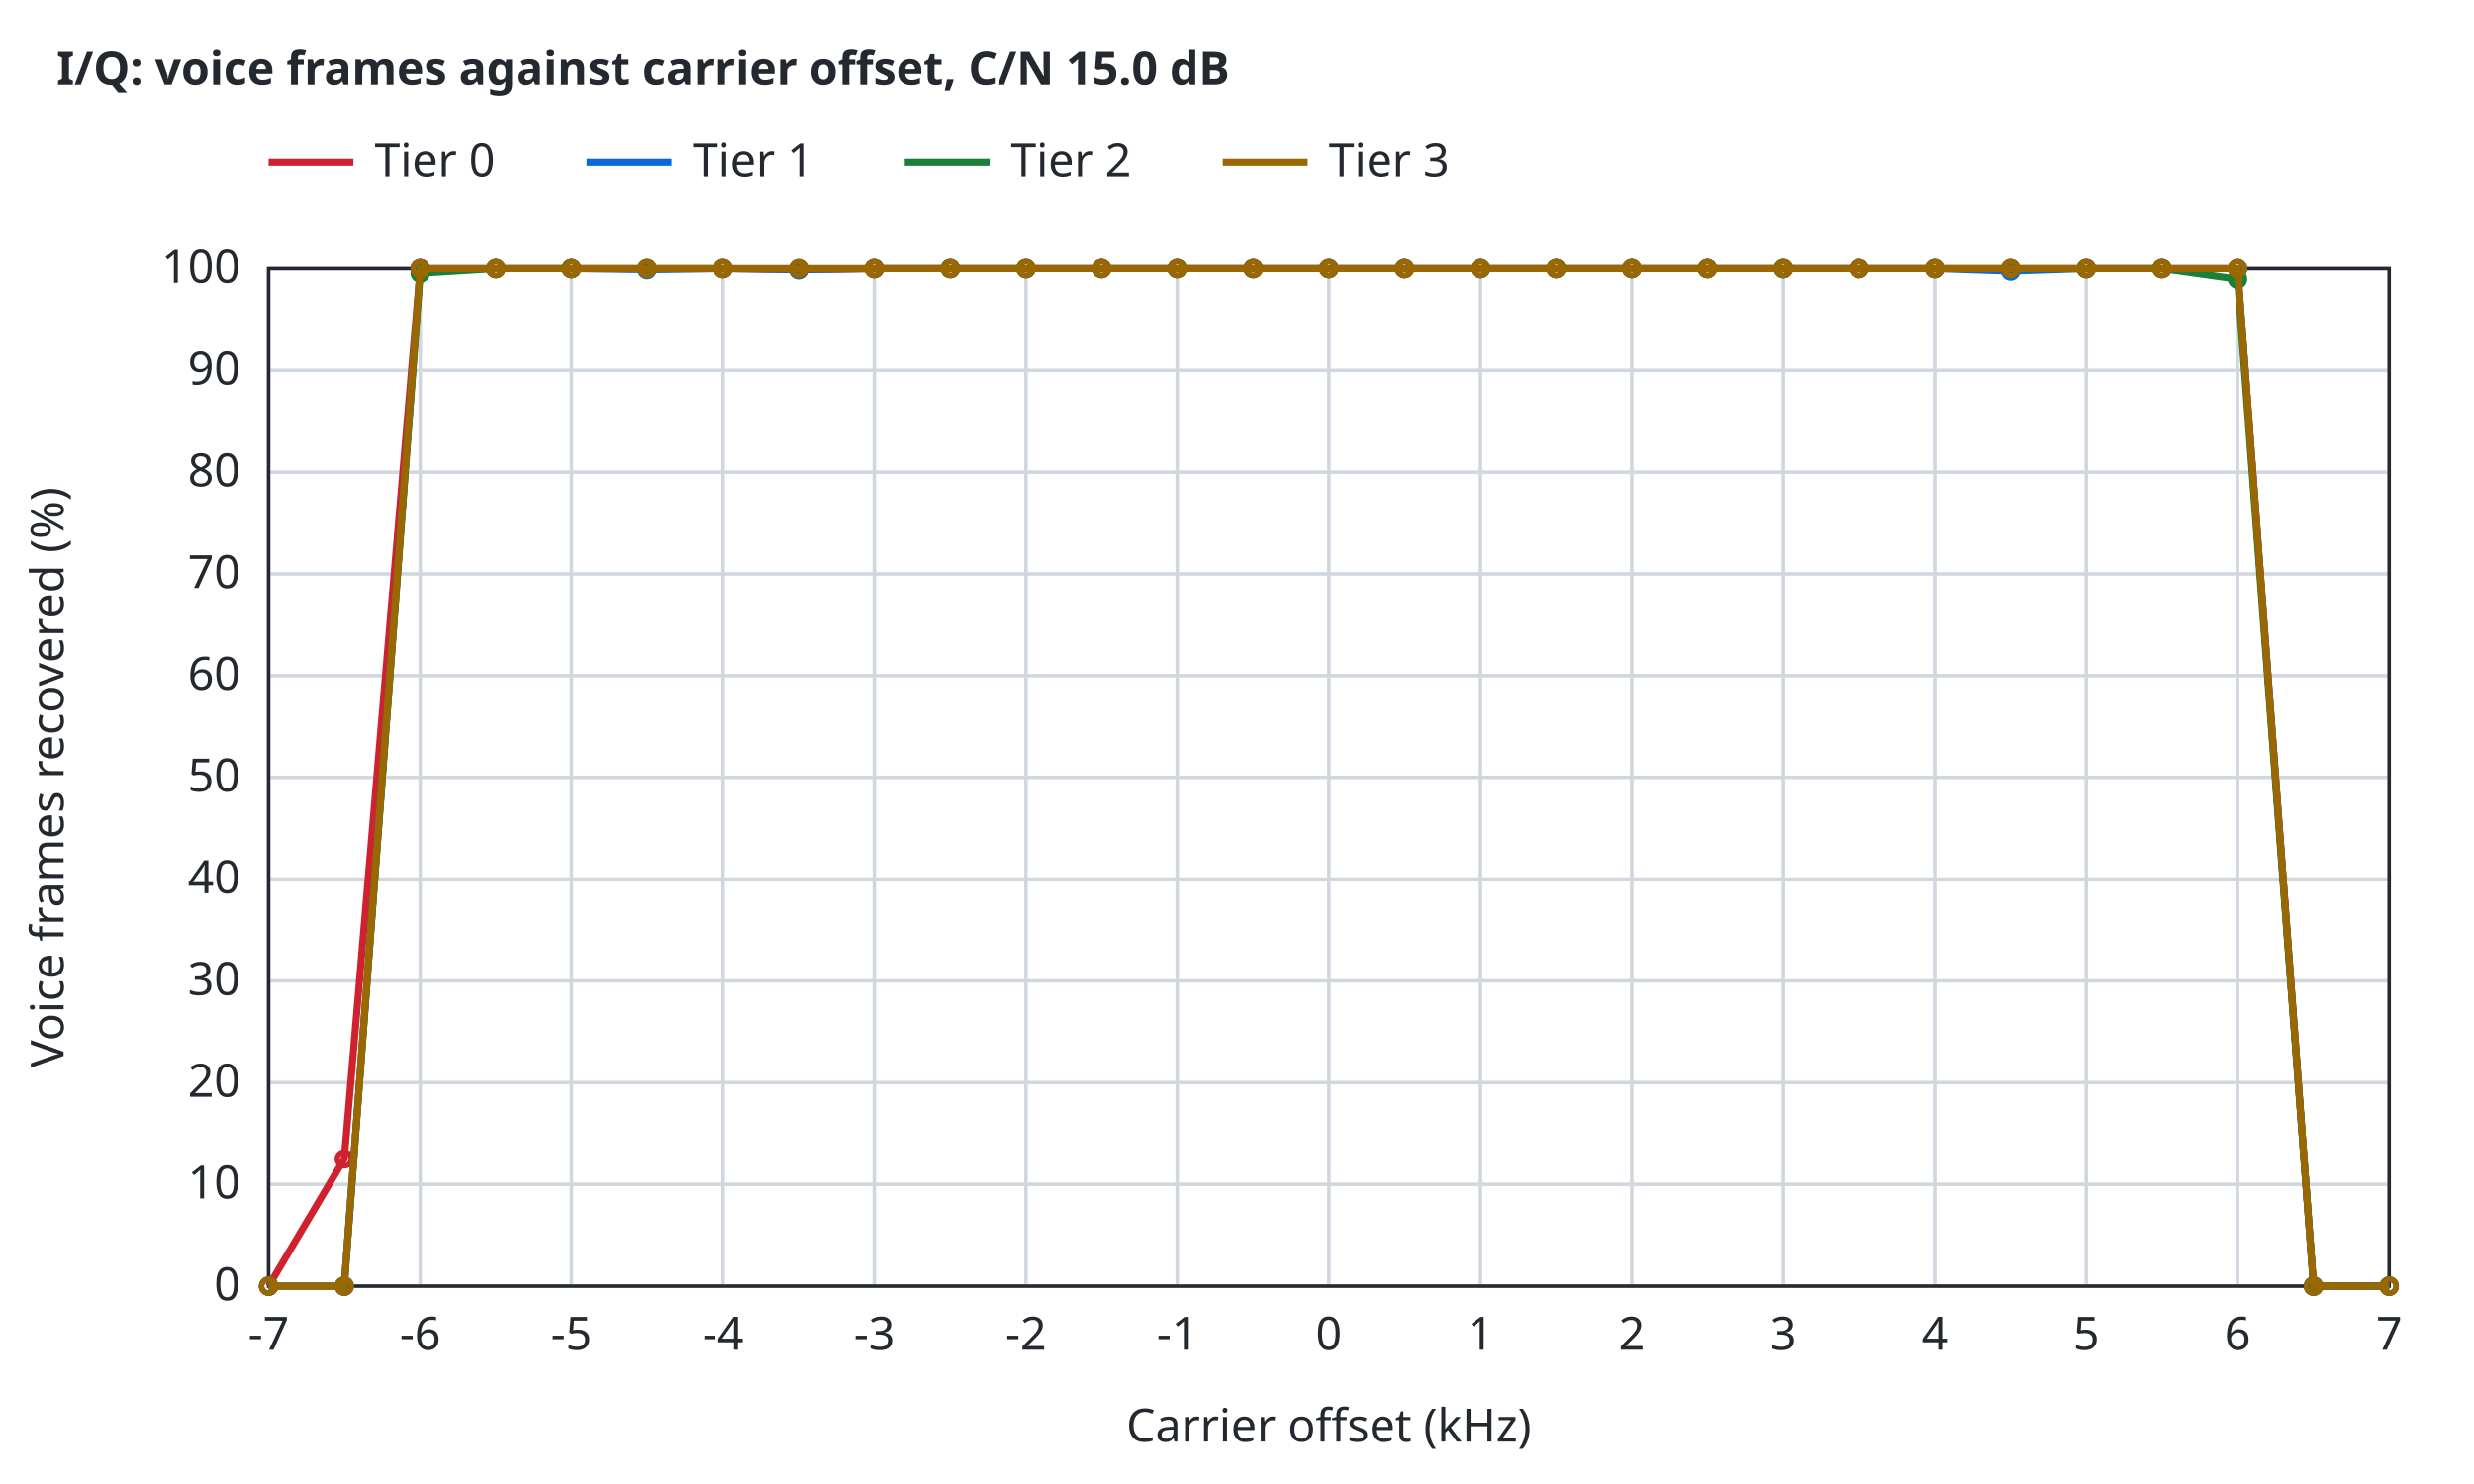
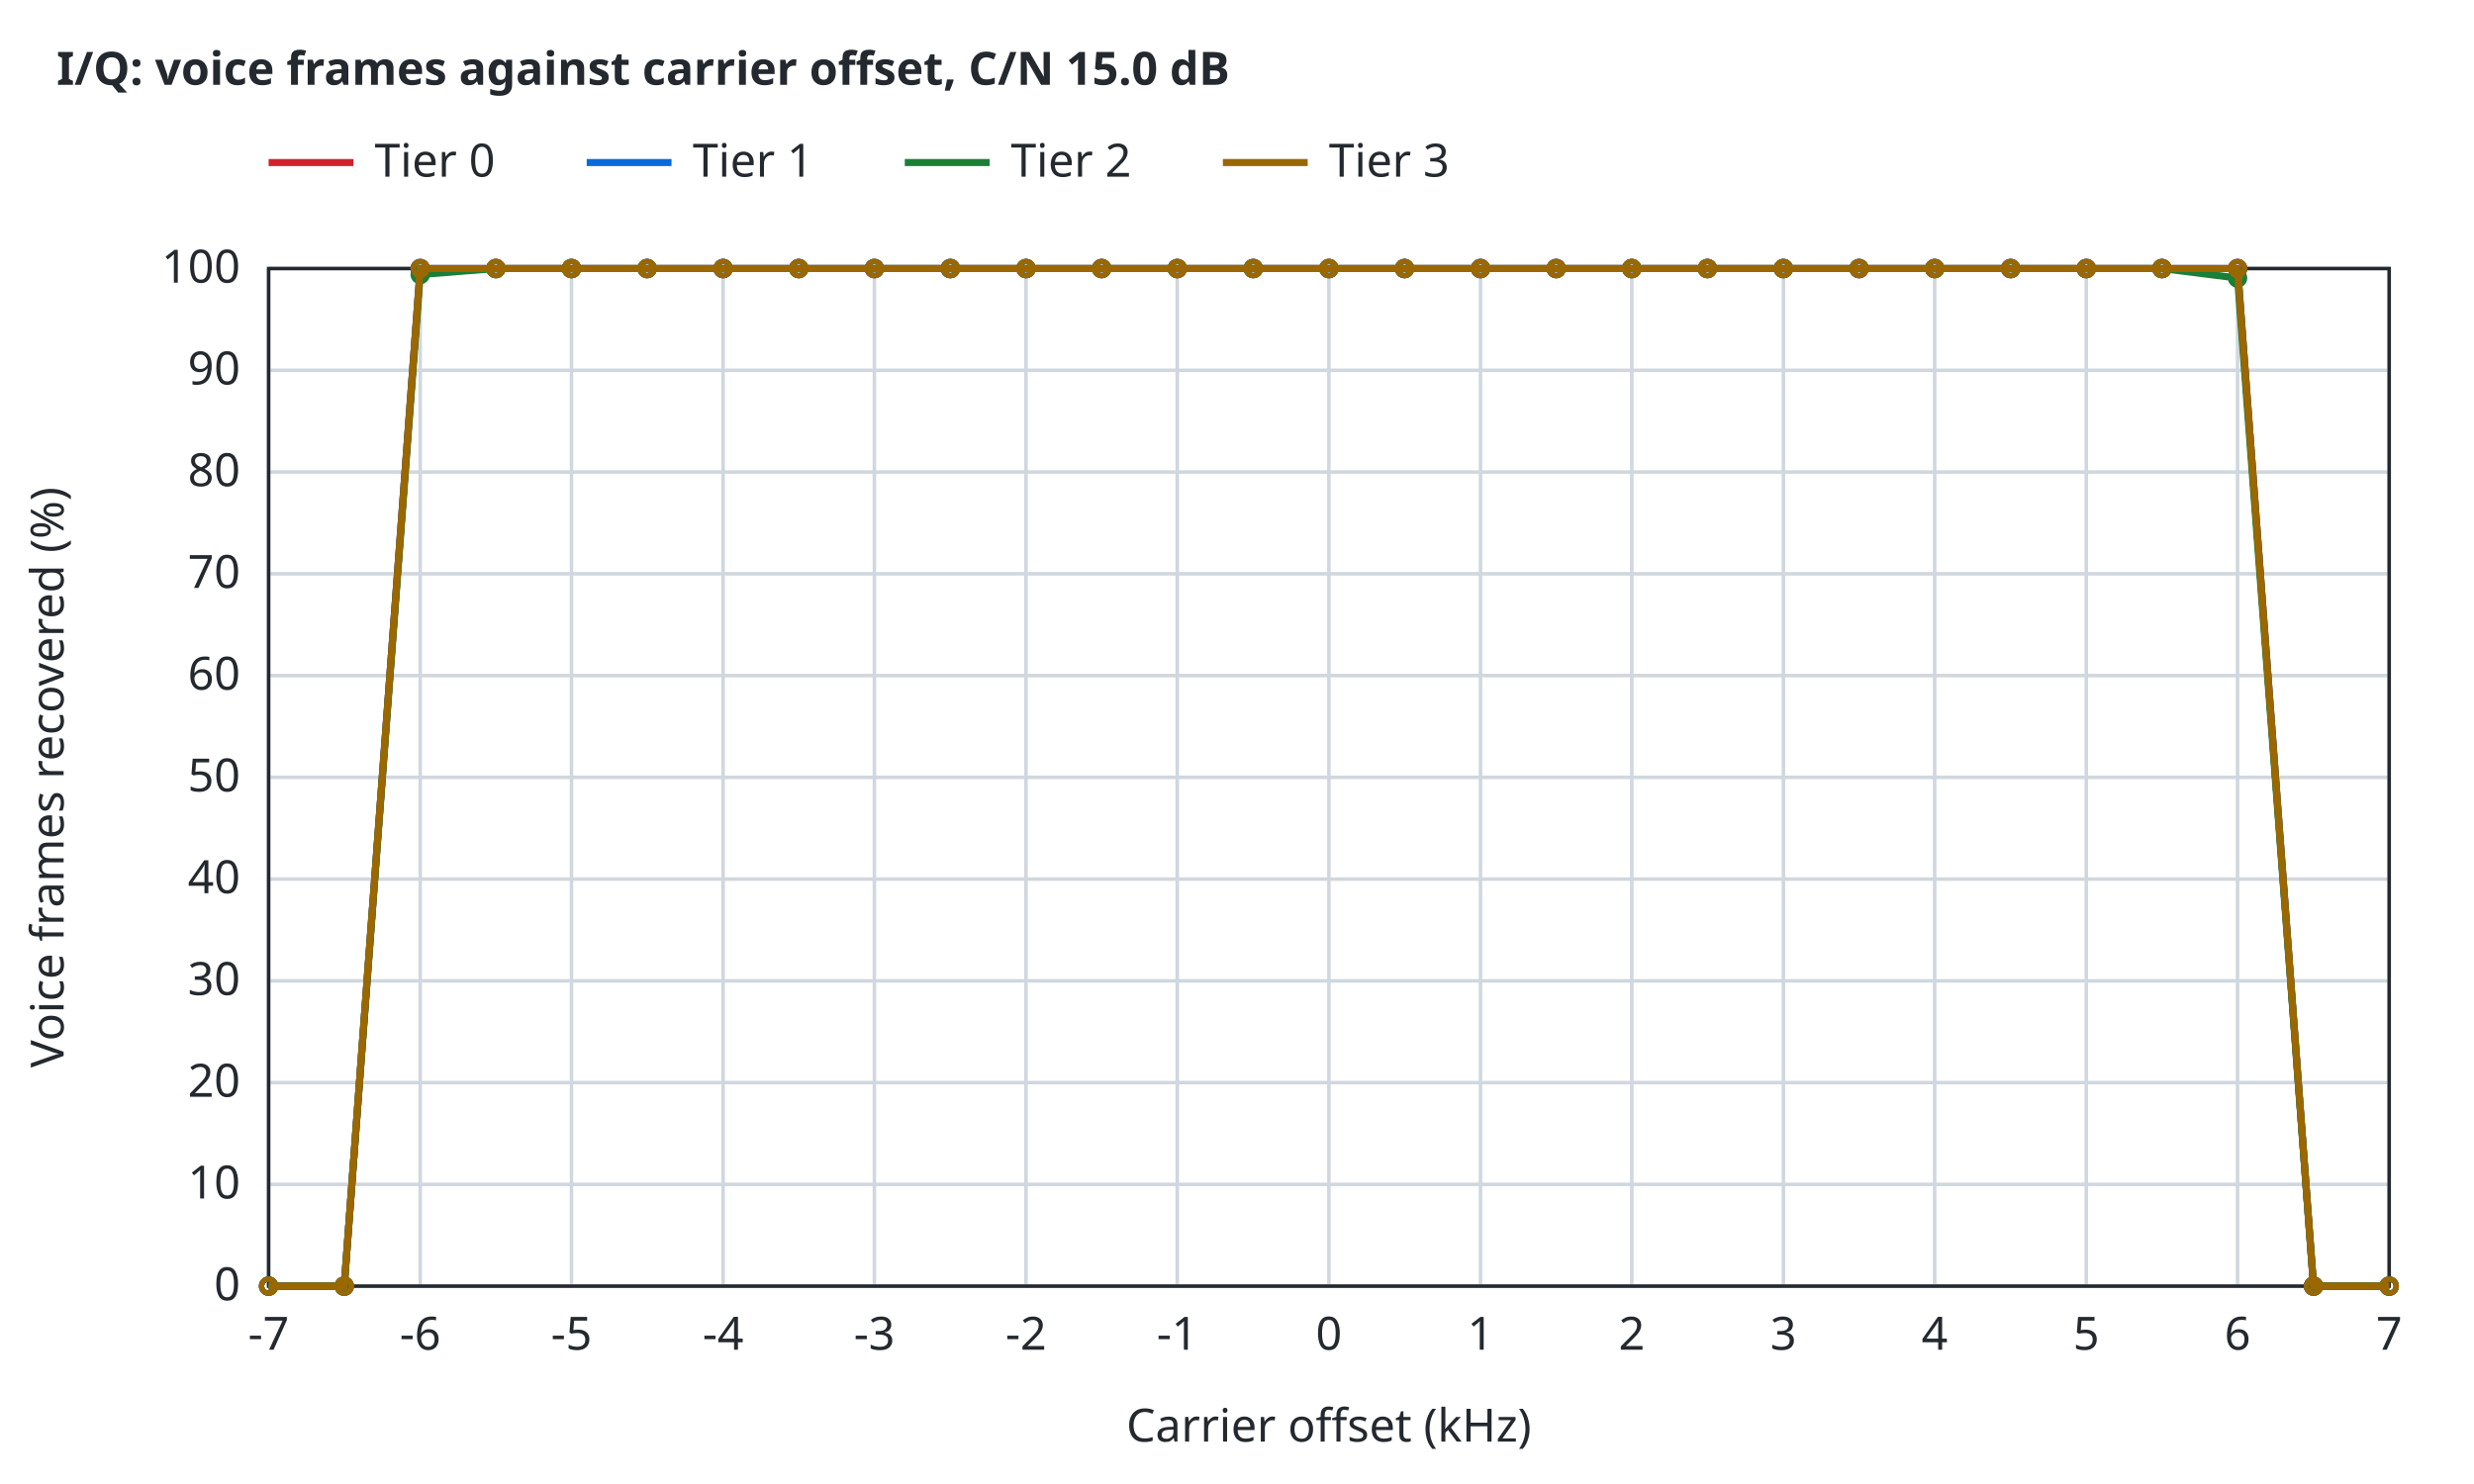
<svg xmlns="http://www.w3.org/2000/svg" width="700" height="420" viewBox="0 0 700 420">
  <style>text{font-family:sans-serif;font-size:13px;fill:#24292f}.t{font-weight:600}.bg{fill:#ffffff}.ax{stroke:#24292f;stroke-width:1;fill:none}.gr{stroke:#d0d7de;stroke-width:1}.mi{stroke:#eaeef2;stroke-width:1}.r0{stroke:#6e7781}.r1{stroke:#bc4c00}.r2{stroke:#8250df}.r3{stroke:#1b7c83}.r4{stroke:#9a6700}.s1{stroke:#cf222e}.s2{stroke:#0969da}.s3{stroke:#1a7f37}.s4{stroke:#9a6700}.q0{fill:#6e7781}.q1{fill:#bc4c00}.q2{fill:#8250df}.f1{fill:#cf222e}.f2{fill:#0969da}.f3{fill:#1a7f37}.f4{fill:#9a6700}.l{fill:none;stroke-width:2}.p{fill:none;stroke-width:1.5}.e{fill:none;stroke-width:1;stroke-opacity:.25}@media (prefers-color-scheme:dark){text{fill:#e6edf3}.bg{fill:#0d1117}.ax{stroke:#8b949e}.gr{stroke:#30363d}.mi{stroke:#21262d}.r0{stroke:#8b949e}.r1{stroke:#f0883e}.r2{stroke:#d2a8ff}.r3{stroke:#39c5cf}.r4{stroke:#d29922}.s1{stroke:#ff7b72}.s2{stroke:#58a6ff}.s3{stroke:#3fb950}.s4{stroke:#d29922}.q0{fill:#8b949e}.q1{fill:#f0883e}.q2{fill:#d2a8ff}.f1{fill:#ff7b72}.f2{fill:#58a6ff}.f3{fill:#3fb950}.f4{fill:#d29922}}</style>
  <rect class="bg" width="100%" height="100%" />
  <text class="t" x="16" y="24">I/Q: voice frames against carrier offset, C/N 15.0 dB</text>
  <line class="gr" x1="76.0" y1="364.0" x2="76.0" y2="76.0" />
  <text x="76.0" y="382.0" text-anchor="middle">-7</text>
  <line class="gr" x1="118.9" y1="364.0" x2="118.9" y2="76.0" />
  <text x="118.9" y="382.0" text-anchor="middle">-6</text>
  <line class="gr" x1="161.7" y1="364.0" x2="161.7" y2="76.0" />
  <text x="161.7" y="382.0" text-anchor="middle">-5</text>
  <line class="gr" x1="204.6" y1="364.0" x2="204.6" y2="76.0" />
  <text x="204.6" y="382.0" text-anchor="middle">-4</text>
  <line class="gr" x1="247.4" y1="364.0" x2="247.4" y2="76.0" />
  <text x="247.4" y="382.0" text-anchor="middle">-3</text>
  <line class="gr" x1="290.3" y1="364.0" x2="290.3" y2="76.0" />
  <text x="290.3" y="382.0" text-anchor="middle">-2</text>
  <line class="gr" x1="333.1" y1="364.0" x2="333.1" y2="76.0" />
  <text x="333.1" y="382.0" text-anchor="middle">-1</text>
  <line class="gr" x1="376.0" y1="364.0" x2="376.0" y2="76.0" />
  <text x="376.0" y="382.0" text-anchor="middle">0</text>
  <line class="gr" x1="418.9" y1="364.0" x2="418.9" y2="76.0" />
  <text x="418.9" y="382.0" text-anchor="middle">1</text>
  <line class="gr" x1="461.7" y1="364.0" x2="461.7" y2="76.0" />
  <text x="461.7" y="382.0" text-anchor="middle">2</text>
  <line class="gr" x1="504.6" y1="364.0" x2="504.6" y2="76.0" />
  <text x="504.6" y="382.0" text-anchor="middle">3</text>
  <line class="gr" x1="547.4" y1="364.0" x2="547.4" y2="76.0" />
  <text x="547.4" y="382.0" text-anchor="middle">4</text>
  <line class="gr" x1="590.3" y1="364.0" x2="590.3" y2="76.0" />
  <text x="590.3" y="382.0" text-anchor="middle">5</text>
  <line class="gr" x1="633.1" y1="364.0" x2="633.1" y2="76.0" />
  <text x="633.1" y="382.0" text-anchor="middle">6</text>
  <line class="gr" x1="676.0" y1="364.0" x2="676.0" y2="76.0" />
  <text x="676.0" y="382.0" text-anchor="middle">7</text>
  <line class="gr" x1="76.0" y1="364.0" x2="676.0" y2="364.0" />
  <text x="68.0" y="368.0" text-anchor="end">0</text>
  <line class="gr" x1="76.0" y1="335.2" x2="676.0" y2="335.2" />
  <text x="68.0" y="339.2" text-anchor="end">10</text>
  <line class="gr" x1="76.0" y1="306.4" x2="676.0" y2="306.4" />
  <text x="68.0" y="310.4" text-anchor="end">20</text>
  <line class="gr" x1="76.0" y1="277.6" x2="676.0" y2="277.6" />
  <text x="68.0" y="281.6" text-anchor="end">30</text>
  <line class="gr" x1="76.0" y1="248.8" x2="676.0" y2="248.8" />
  <text x="68.0" y="252.8" text-anchor="end">40</text>
  <line class="gr" x1="76.0" y1="220.0" x2="676.0" y2="220.0" />
  <text x="68.0" y="224.0" text-anchor="end">50</text>
  <line class="gr" x1="76.0" y1="191.2" x2="676.0" y2="191.2" />
  <text x="68.0" y="195.2" text-anchor="end">60</text>
  <line class="gr" x1="76.0" y1="162.4" x2="676.0" y2="162.4" />
  <text x="68.0" y="166.4" text-anchor="end">70</text>
  <line class="gr" x1="76.0" y1="133.6" x2="676.0" y2="133.6" />
  <text x="68.0" y="137.6" text-anchor="end">80</text>
  <line class="gr" x1="76.0" y1="104.8" x2="676.0" y2="104.8" />
  <text x="68.0" y="108.8" text-anchor="end">90</text>
  <line class="gr" x1="76.0" y1="76.0" x2="676.0" y2="76.0" />
  <text x="68.0" y="80.0" text-anchor="end">100</text>
  <rect class="ax" x="76.0" y="76.0" width="600.0" height="288.0" />
  <text x="376.0" y="408.0" text-anchor="middle">Carrier offset (kHz)</text>
  <text x="18" y="220.0" text-anchor="middle" transform="rotate(-90 18 220.0)">Voice frames recovered (%)</text>
-   <path class="l s1" d="M76.0,364.0 L97.4,328.0 L118.9,76.0 L140.3,76.0 L161.7,76.0 L183.1,76.0 L204.6,76.0 L226.0,76.3 L247.4,76.0 L268.9,76.0 L290.3,76.0 L311.7,76.0 L333.1,76.0 L354.6,76.0 L376.0,76.0 L397.4,76.0 L418.9,76.0 L440.3,76.0 L461.7,76.0 L483.1,76.0 L504.6,76.0 L526.0,76.0 L547.4,76.0 L568.9,76.0 L590.3,76.0 L611.7,76.0 L633.1,76.0 L654.6,364.0 L676.0,364.0" />
+   <path class="l s1" d="M76.0,364.0 L97.4,364.0 L118.9,76.0 L140.3,76.0 L161.7,76.0 L183.1,76.0 L204.6,76.0 L226.0,76.0 L247.4,76.0 L268.9,76.0 L290.3,76.0 L311.7,76.0 L333.1,76.0 L354.6,76.0 L376.0,76.0 L397.4,76.0 L418.9,76.0 L440.3,76.0 L461.7,76.0 L483.1,76.0 L504.6,76.0 L526.0,76.0 L547.4,76.0 L568.9,76.0 L590.3,76.0 L611.7,76.0 L633.1,76.0 L654.6,364.0 L676.0,364.0" />
  <circle class="p s1" cx="76.0" cy="364.0" r="2" />
-   <circle class="p s1" cx="97.4" cy="328.0" r="2" />
+   <circle class="p s1" cx="97.4" cy="364.0" r="2" />
  <circle class="p s1" cx="118.9" cy="76.0" r="2" />
  <circle class="p s1" cx="140.3" cy="76.0" r="2" />
  <circle class="p s1" cx="161.7" cy="76.0" r="2" />
  <circle class="p s1" cx="183.1" cy="76.0" r="2" />
  <circle class="p s1" cx="204.6" cy="76.0" r="2" />
-   <circle class="p s1" cx="226.0" cy="76.3" r="2" />
+   <circle class="p s1" cx="226.0" cy="76.0" r="2" />
  <circle class="p s1" cx="247.4" cy="76.0" r="2" />
  <circle class="p s1" cx="268.9" cy="76.0" r="2" />
  <circle class="p s1" cx="290.3" cy="76.0" r="2" />
  <circle class="p s1" cx="311.7" cy="76.0" r="2" />
  <circle class="p s1" cx="333.1" cy="76.0" r="2" />
  <circle class="p s1" cx="354.6" cy="76.0" r="2" />
  <circle class="p s1" cx="376.0" cy="76.0" r="2" />
  <circle class="p s1" cx="397.4" cy="76.0" r="2" />
  <circle class="p s1" cx="418.9" cy="76.0" r="2" />
  <circle class="p s1" cx="440.3" cy="76.0" r="2" />
  <circle class="p s1" cx="461.7" cy="76.0" r="2" />
  <circle class="p s1" cx="483.1" cy="76.0" r="2" />
  <circle class="p s1" cx="504.6" cy="76.0" r="2" />
  <circle class="p s1" cx="526.0" cy="76.0" r="2" />
  <circle class="p s1" cx="547.4" cy="76.0" r="2" />
  <circle class="p s1" cx="568.9" cy="76.0" r="2" />
  <circle class="p s1" cx="590.3" cy="76.0" r="2" />
  <circle class="p s1" cx="611.7" cy="76.0" r="2" />
  <circle class="p s1" cx="633.1" cy="76.0" r="2" />
  <circle class="p s1" cx="654.6" cy="364.0" r="2" />
  <circle class="p s1" cx="676.0" cy="364.0" r="2" />
-   <path class="l s2" d="M76.0,364.0 L97.4,364.0 L118.9,76.0 L140.3,76.0 L161.7,76.0 L183.1,76.3 L204.6,76.0 L226.0,76.3 L247.4,76.0 L268.9,76.0 L290.3,76.0 L311.7,76.0 L333.1,76.0 L354.6,76.0 L376.0,76.0 L397.4,76.0 L418.9,76.0 L440.3,76.0 L461.7,76.0 L483.1,76.0 L504.6,76.0 L526.0,76.0 L547.4,76.0 L568.9,76.7 L590.3,76.0 L611.7,76.0 L633.1,76.0 L654.6,364.0 L676.0,364.0" />
+   <path class="l s2" d="M76.0,364.0 L97.4,364.0 L118.9,76.0 L140.3,76.0 L161.7,76.0 L183.1,76.0 L204.6,76.0 L226.0,76.0 L247.4,76.0 L268.9,76.0 L290.3,76.0 L311.7,76.0 L333.1,76.0 L354.6,76.0 L376.0,76.0 L397.4,76.0 L418.9,76.0 L440.3,76.0 L461.7,76.0 L483.1,76.0 L504.6,76.0 L526.0,76.0 L547.4,76.0 L568.9,76.0 L590.3,76.0 L611.7,76.0 L633.1,76.0 L654.6,364.0 L676.0,364.0" />
  <circle class="p s2" cx="76.0" cy="364.0" r="2" />
  <circle class="p s2" cx="97.4" cy="364.0" r="2" />
  <circle class="p s2" cx="118.9" cy="76.0" r="2" />
  <circle class="p s2" cx="140.3" cy="76.0" r="2" />
  <circle class="p s2" cx="161.7" cy="76.0" r="2" />
-   <circle class="p s2" cx="183.1" cy="76.3" r="2" />
+   <circle class="p s2" cx="183.1" cy="76.0" r="2" />
  <circle class="p s2" cx="204.6" cy="76.0" r="2" />
-   <circle class="p s2" cx="226.0" cy="76.3" r="2" />
+   <circle class="p s2" cx="226.0" cy="76.0" r="2" />
  <circle class="p s2" cx="247.4" cy="76.0" r="2" />
  <circle class="p s2" cx="268.9" cy="76.0" r="2" />
  <circle class="p s2" cx="290.3" cy="76.0" r="2" />
  <circle class="p s2" cx="311.7" cy="76.0" r="2" />
  <circle class="p s2" cx="333.1" cy="76.0" r="2" />
  <circle class="p s2" cx="354.6" cy="76.0" r="2" />
  <circle class="p s2" cx="376.0" cy="76.0" r="2" />
  <circle class="p s2" cx="397.4" cy="76.0" r="2" />
  <circle class="p s2" cx="418.9" cy="76.0" r="2" />
  <circle class="p s2" cx="440.3" cy="76.0" r="2" />
  <circle class="p s2" cx="461.7" cy="76.0" r="2" />
  <circle class="p s2" cx="483.1" cy="76.0" r="2" />
  <circle class="p s2" cx="504.6" cy="76.0" r="2" />
  <circle class="p s2" cx="526.0" cy="76.0" r="2" />
  <circle class="p s2" cx="547.4" cy="76.0" r="2" />
-   <circle class="p s2" cx="568.9" cy="76.7" r="2" />
+   <circle class="p s2" cx="568.9" cy="76.0" r="2" />
  <circle class="p s2" cx="590.3" cy="76.0" r="2" />
  <circle class="p s2" cx="611.7" cy="76.0" r="2" />
  <circle class="p s2" cx="633.1" cy="76.0" r="2" />
  <circle class="p s2" cx="654.6" cy="364.0" r="2" />
  <circle class="p s2" cx="676.0" cy="364.0" r="2" />
-   <path class="l s3" d="M76.0,364.0 L97.4,364.0 L118.9,77.3 L140.3,76.0 L161.7,76.0 L183.1,76.0 L204.6,76.0 L226.0,76.0 L247.4,76.0 L268.9,76.0 L290.3,76.0 L311.7,76.0 L333.1,76.0 L354.6,76.0 L376.0,76.0 L397.4,76.0 L418.9,76.0 L440.3,76.0 L461.7,76.0 L483.1,76.0 L504.6,76.0 L526.0,76.0 L547.4,76.0 L568.9,76.0 L590.3,76.0 L611.7,76.0 L633.1,79.0 L654.6,364.0 L676.0,364.0" />
+   <path class="l s3" d="M76.0,364.0 L97.4,364.0 L118.9,77.7 L140.3,76.0 L161.7,76.0 L183.1,76.0 L204.6,76.0 L226.0,76.0 L247.4,76.0 L268.9,76.0 L290.3,76.0 L311.7,76.0 L333.1,76.0 L354.6,76.0 L376.0,76.0 L397.4,76.0 L418.9,76.0 L440.3,76.0 L461.7,76.0 L483.1,76.0 L504.6,76.0 L526.0,76.0 L547.4,76.0 L568.9,76.0 L590.3,76.0 L611.7,76.0 L633.1,78.7 L654.6,364.0 L676.0,364.0" />
  <circle class="p s3" cx="76.0" cy="364.0" r="2" />
  <circle class="p s3" cx="97.4" cy="364.0" r="2" />
-   <circle class="p s3" cx="118.9" cy="77.3" r="2" />
+   <circle class="p s3" cx="118.9" cy="77.7" r="2" />
  <circle class="p s3" cx="140.3" cy="76.0" r="2" />
  <circle class="p s3" cx="161.7" cy="76.0" r="2" />
  <circle class="p s3" cx="183.1" cy="76.0" r="2" />
  <circle class="p s3" cx="204.6" cy="76.0" r="2" />
  <circle class="p s3" cx="226.0" cy="76.0" r="2" />
  <circle class="p s3" cx="247.4" cy="76.0" r="2" />
  <circle class="p s3" cx="268.9" cy="76.0" r="2" />
  <circle class="p s3" cx="290.3" cy="76.0" r="2" />
  <circle class="p s3" cx="311.7" cy="76.0" r="2" />
  <circle class="p s3" cx="333.1" cy="76.0" r="2" />
  <circle class="p s3" cx="354.6" cy="76.0" r="2" />
  <circle class="p s3" cx="376.0" cy="76.0" r="2" />
  <circle class="p s3" cx="397.4" cy="76.0" r="2" />
  <circle class="p s3" cx="418.9" cy="76.0" r="2" />
  <circle class="p s3" cx="440.3" cy="76.0" r="2" />
  <circle class="p s3" cx="461.7" cy="76.0" r="2" />
  <circle class="p s3" cx="483.1" cy="76.0" r="2" />
  <circle class="p s3" cx="504.6" cy="76.0" r="2" />
  <circle class="p s3" cx="526.0" cy="76.0" r="2" />
  <circle class="p s3" cx="547.4" cy="76.0" r="2" />
  <circle class="p s3" cx="568.9" cy="76.0" r="2" />
  <circle class="p s3" cx="590.3" cy="76.0" r="2" />
  <circle class="p s3" cx="611.7" cy="76.0" r="2" />
-   <circle class="p s3" cx="633.1" cy="79.0" r="2" />
+   <circle class="p s3" cx="633.1" cy="78.7" r="2" />
  <circle class="p s3" cx="654.6" cy="364.0" r="2" />
  <circle class="p s3" cx="676.0" cy="364.0" r="2" />
  <path class="l s4" d="M76.0,364.0 L97.4,364.0 L118.9,76.0 L140.3,76.0 L161.7,76.0 L183.1,76.0 L204.6,76.0 L226.0,76.0 L247.4,76.0 L268.9,76.0 L290.3,76.0 L311.7,76.0 L333.1,76.0 L354.6,76.0 L376.0,76.0 L397.4,76.0 L418.9,76.0 L440.3,76.0 L461.7,76.0 L483.1,76.0 L504.6,76.0 L526.0,76.0 L547.4,76.0 L568.9,76.0 L590.3,76.0 L611.7,76.0 L633.1,76.0 L654.6,364.0 L676.0,364.0" />
  <circle class="p s4" cx="76.0" cy="364.0" r="2" />
  <circle class="p s4" cx="97.4" cy="364.0" r="2" />
  <circle class="p s4" cx="118.9" cy="76.0" r="2" />
  <circle class="p s4" cx="140.3" cy="76.0" r="2" />
  <circle class="p s4" cx="161.7" cy="76.0" r="2" />
  <circle class="p s4" cx="183.1" cy="76.0" r="2" />
  <circle class="p s4" cx="204.6" cy="76.0" r="2" />
  <circle class="p s4" cx="226.0" cy="76.0" r="2" />
  <circle class="p s4" cx="247.4" cy="76.0" r="2" />
  <circle class="p s4" cx="268.9" cy="76.0" r="2" />
  <circle class="p s4" cx="290.3" cy="76.0" r="2" />
  <circle class="p s4" cx="311.7" cy="76.0" r="2" />
  <circle class="p s4" cx="333.1" cy="76.0" r="2" />
  <circle class="p s4" cx="354.6" cy="76.0" r="2" />
  <circle class="p s4" cx="376.0" cy="76.0" r="2" />
  <circle class="p s4" cx="397.4" cy="76.0" r="2" />
  <circle class="p s4" cx="418.9" cy="76.0" r="2" />
  <circle class="p s4" cx="440.3" cy="76.0" r="2" />
  <circle class="p s4" cx="461.7" cy="76.0" r="2" />
  <circle class="p s4" cx="483.1" cy="76.0" r="2" />
  <circle class="p s4" cx="504.6" cy="76.0" r="2" />
  <circle class="p s4" cx="526.0" cy="76.0" r="2" />
  <circle class="p s4" cx="547.4" cy="76.0" r="2" />
  <circle class="p s4" cx="568.9" cy="76.0" r="2" />
  <circle class="p s4" cx="590.3" cy="76.0" r="2" />
  <circle class="p s4" cx="611.7" cy="76.0" r="2" />
  <circle class="p s4" cx="633.1" cy="76.0" r="2" />
  <circle class="p s4" cx="654.6" cy="364.0" r="2" />
  <circle class="p s4" cx="676.0" cy="364.0" r="2" />
  <line class="l s1" x1="76.0" y1="46.0" x2="100.0" y2="46.0" />
  <text x="106.0" y="50.0">Tier 0</text>
  <line class="l s2" x1="166.0" y1="46.0" x2="190.0" y2="46.0" />
  <text x="196.0" y="50.0">Tier 1</text>
  <line class="l s3" x1="256.0" y1="46.0" x2="280.0" y2="46.0" />
  <text x="286.0" y="50.0">Tier 2</text>
  <line class="l s4" x1="346.0" y1="46.0" x2="370.0" y2="46.0" />
  <text x="376.0" y="50.0">Tier 3</text>
</svg>
